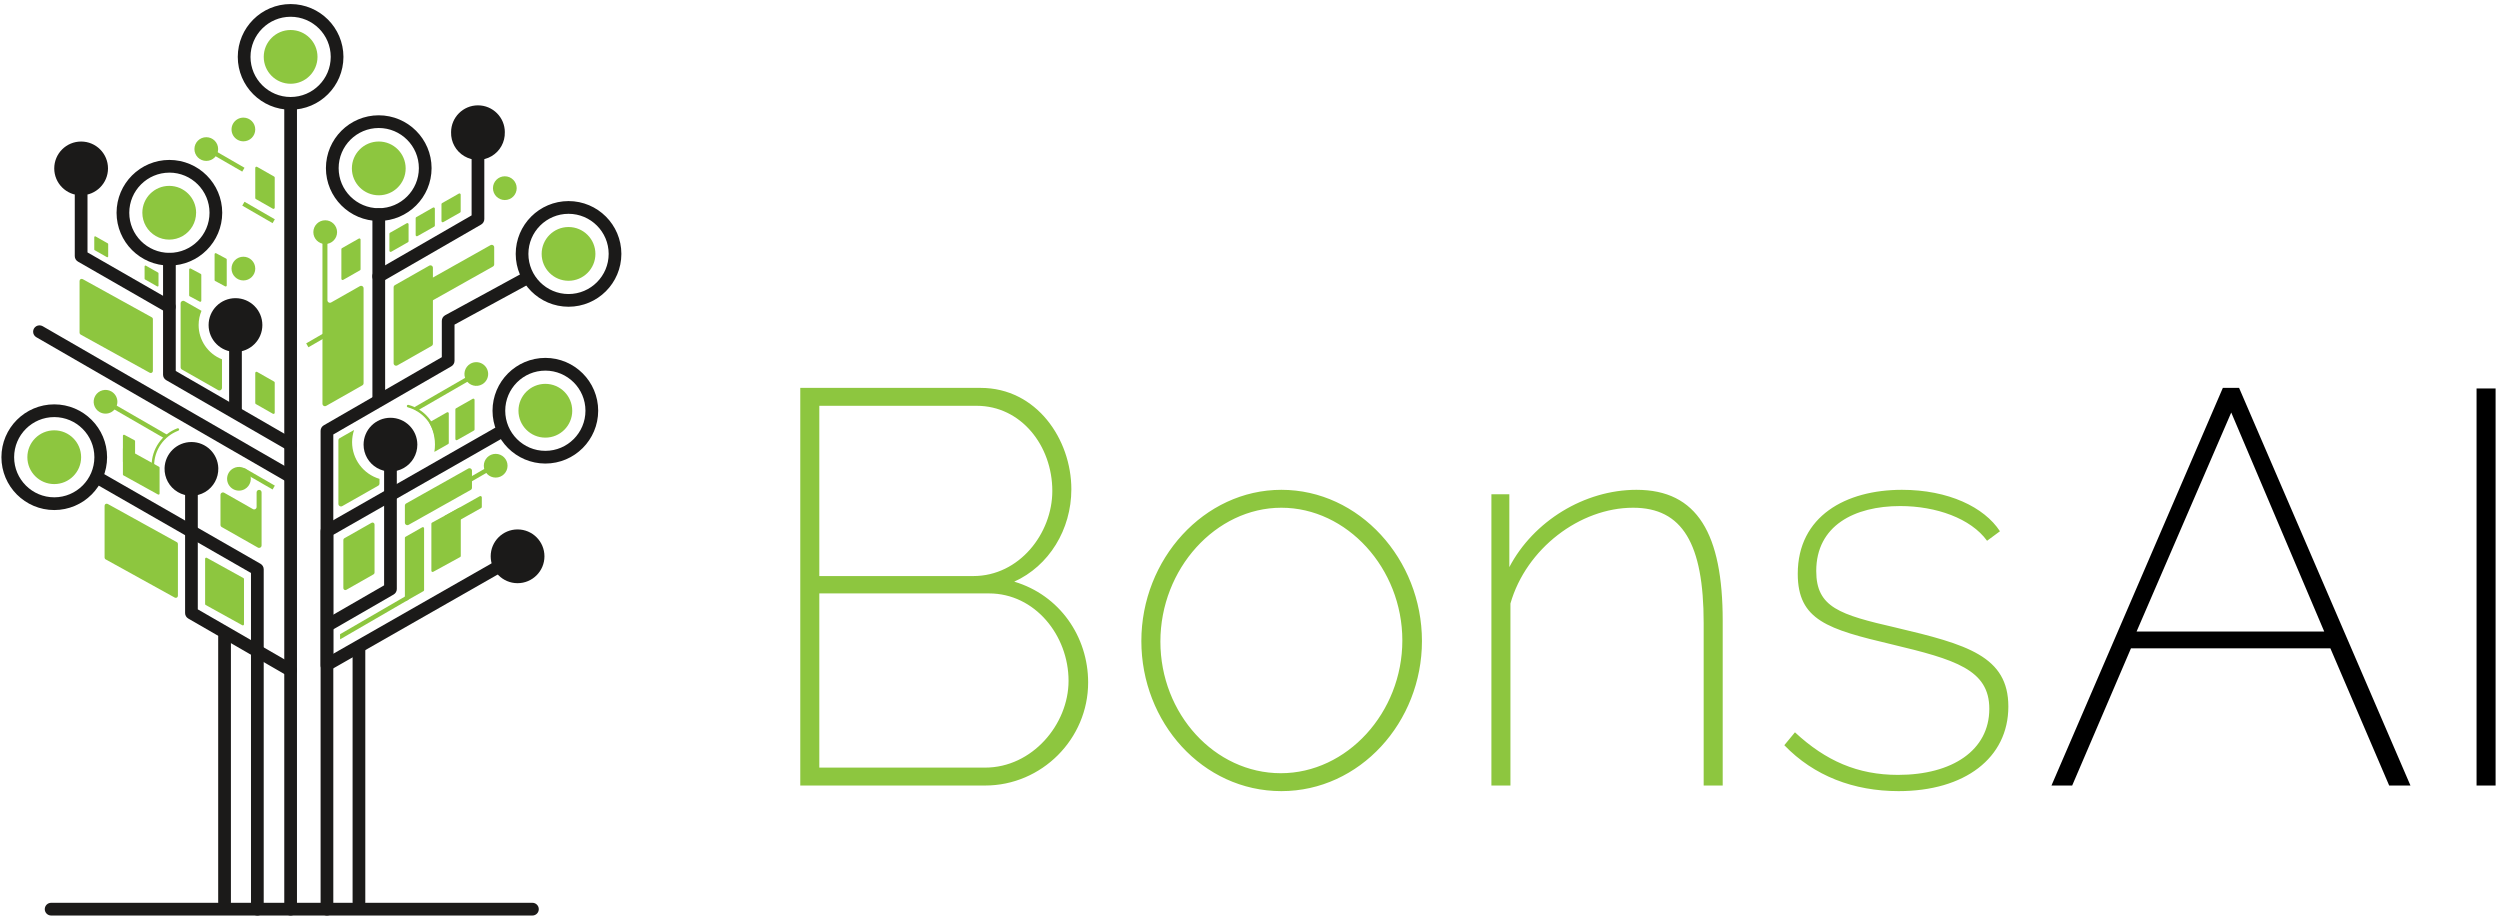
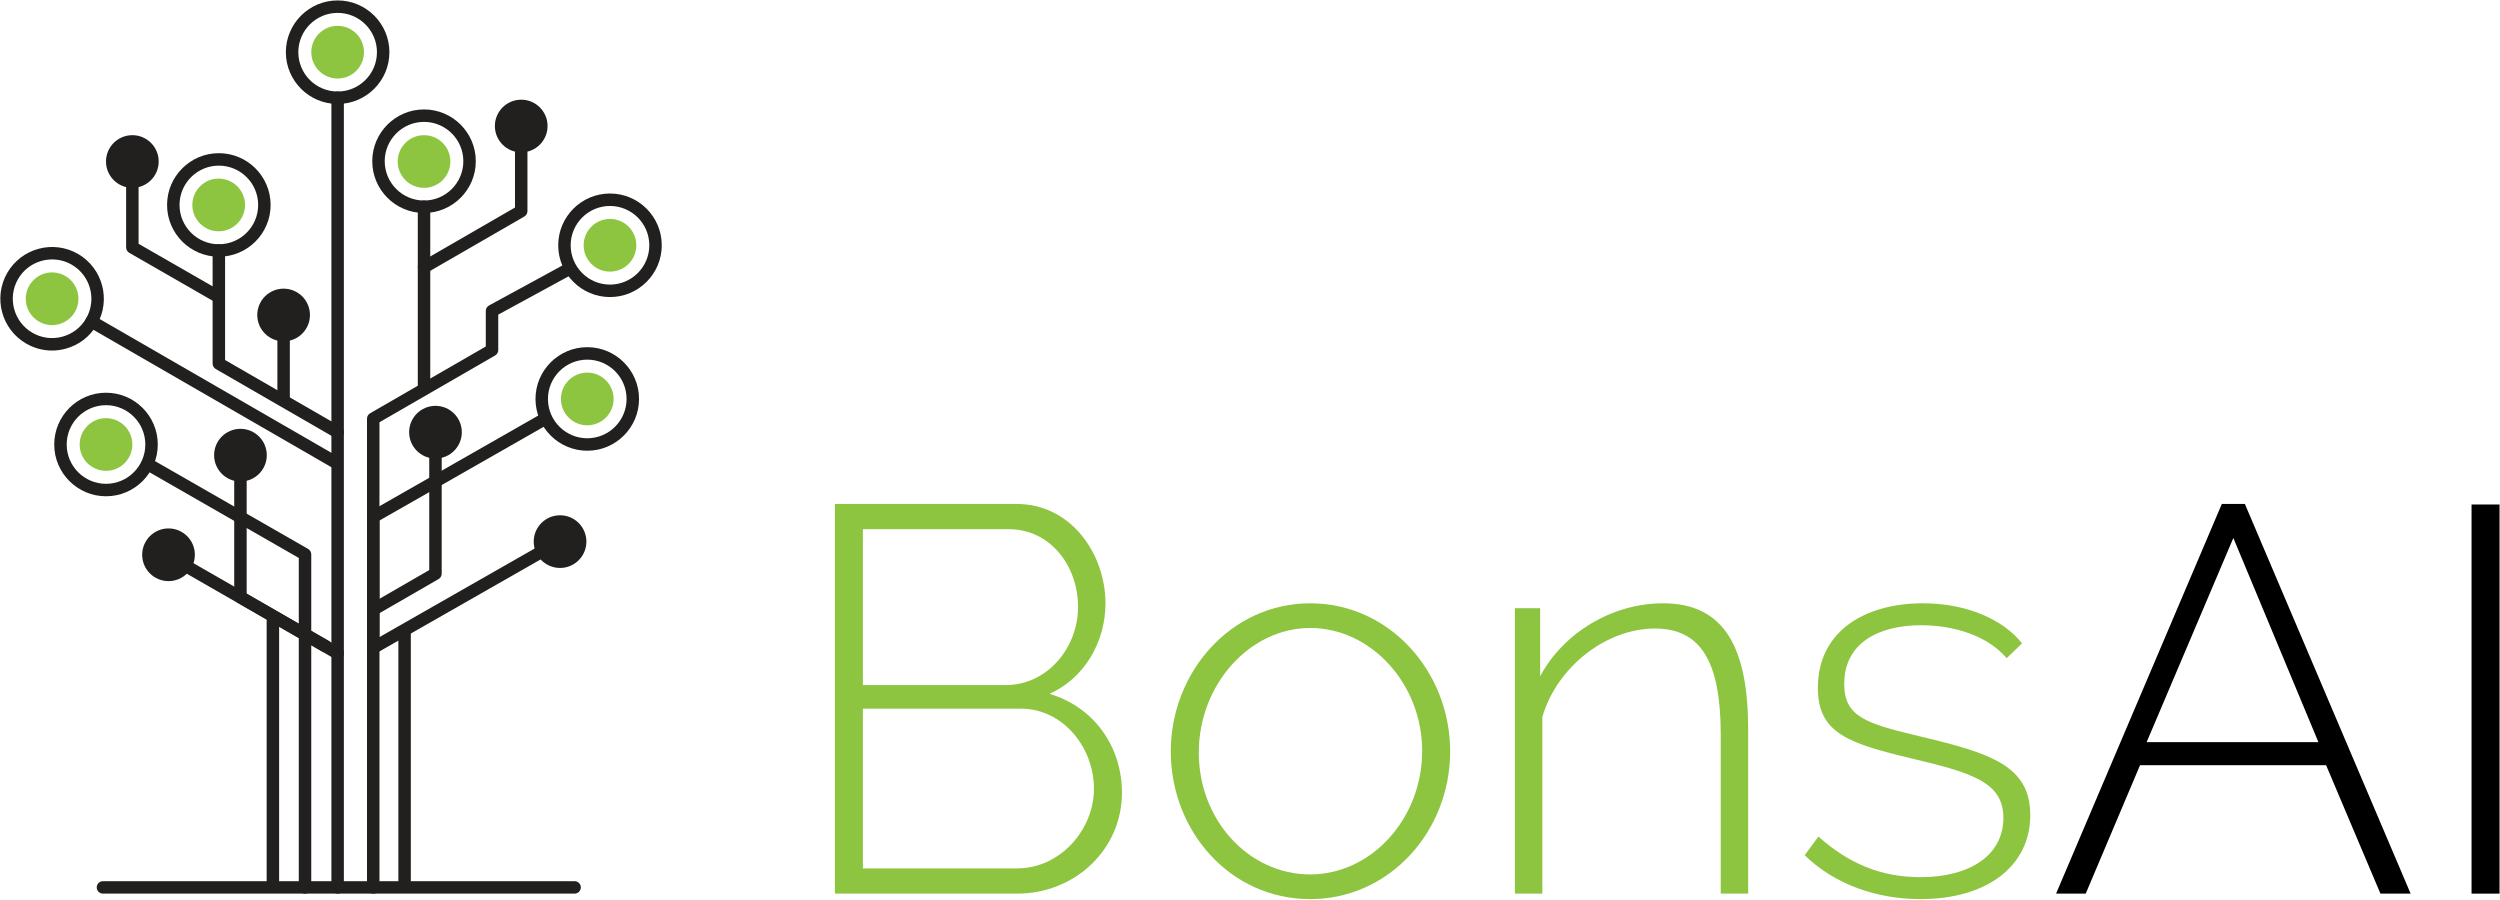
- <svg xmlns="http://www.w3.org/2000/svg" width="109px" height="40px" viewBox="0 0 109 40" version="1.1">
+ <svg xmlns="http://www.w3.org/2000/svg" width="1987px" height="715px" viewBox="0 0 1987 715" version="1.1">
  <defs />
  <g id="Page-1" stroke="none" stroke-width="1" fill="none" fill-rule="evenodd">
-     <g id="bonsai-logo-color">
-       <path d="M47.443,29.756 C47.443,32.222 45.417,34.249 42.95,34.249 L34.892,34.249 L34.892,16.912 L42.755,16.912 C45.197,16.912 46.711,19.158 46.711,21.331 C46.711,23.09 45.734,24.677 44.22,25.36 C46.198,25.947 47.443,27.754 47.443,29.756 Z M46.589,29.683 C46.589,27.705 45.124,25.873 43.121,25.873 L35.722,25.873 L35.722,33.468 L42.95,33.468 C45.002,33.468 46.589,31.587 46.589,29.683 Z M42.584,17.693 L35.722,17.693 L35.722,25.116 L42.438,25.116 C44.44,25.116 45.881,23.26 45.881,21.405 C45.881,19.427 44.513,17.693 42.584,17.693 Z M55.868,34.493 C52.425,34.493 49.763,31.49 49.763,27.949 C49.763,24.384 52.498,21.356 55.868,21.356 C59.262,21.356 61.997,24.384 61.997,27.949 C61.997,31.49 59.287,34.493 55.868,34.493 Z M50.593,27.973 C50.593,31.123 52.962,33.712 55.844,33.712 C58.725,33.712 61.142,31.075 61.142,27.924 C61.142,24.774 58.725,22.137 55.868,22.137 C53.011,22.137 50.593,24.799 50.593,27.973 Z M75.11,27.07 L75.11,34.249 L74.28,34.249 L74.28,27.167 C74.28,23.7 73.352,22.137 71.203,22.137 C68.883,22.137 66.539,23.92 65.855,26.313 L65.855,34.249 L65.025,34.249 L65.025,21.551 L65.807,21.551 L65.807,24.726 C66.857,22.723 69.079,21.356 71.35,21.356 C74.011,21.356 75.11,23.285 75.11,27.07 Z M82.778,34.493 C80.824,34.493 79.09,33.834 77.796,32.491 L78.26,31.929 C79.603,33.175 80.995,33.785 82.753,33.785 C85.122,33.785 86.734,32.711 86.734,30.904 C86.734,29.194 85.244,28.755 82.485,28.095 C79.701,27.436 78.382,27.045 78.382,25.019 C78.382,22.503 80.482,21.356 82.924,21.356 C84.951,21.356 86.514,22.113 87.198,23.163 L86.636,23.578 C85.928,22.601 84.414,22.064 82.851,22.064 C80.849,22.064 79.188,22.919 79.188,24.897 C79.188,26.484 80.214,26.801 82.656,27.363 C85.757,28.095 87.564,28.608 87.564,30.806 C87.564,33.052 85.659,34.493 82.778,34.493 Z" id="Bons" fill="#8DC63F" />
-       <path d="M90.347,34.249 L89.444,34.249 L96.916,16.912 L97.624,16.912 L105.096,34.249 L104.168,34.249 L101.604,28.266 L92.911,28.266 L90.347,34.249 Z M101.336,27.534 L97.282,17.986 L93.155,27.534 L101.336,27.534 Z M108.808,34.249 L107.978,34.249 L107.978,16.936 L108.808,16.936 L108.808,34.249 Z" id="AI" fill="#000000" />
-       <path d="M25.96,11.07 C25.96,11.717 25.435,12.242 24.788,12.242 C24.141,12.242 23.616,11.717 23.616,11.07 C23.616,10.423 24.141,9.898 24.788,9.898 C25.435,9.898 25.96,10.423 25.96,11.07" id="Shape" fill="#8DC63F" fill-rule="nonzero" />
-       <path d="M23.213,39.917 L2.23,39.917 C2.077,39.917 1.952,39.793 1.952,39.639 C1.952,39.486 2.077,39.362 2.23,39.362 L23.213,39.362 C23.366,39.362 23.491,39.486 23.491,39.639 C23.491,39.793 23.366,39.917 23.213,39.917" id="Shape" fill="#1B1A19" fill-rule="nonzero" />
-       <path d="M24.95,17.908 C24.95,18.556 24.425,19.081 23.777,19.081 C23.13,19.081 22.605,18.556 22.605,17.908 C22.605,17.261 23.13,16.736 23.777,16.736 C24.424,16.736 24.949,17.261 24.949,17.908 M3.537,19.934 C3.537,20.581 3.012,21.106 2.365,21.106 C1.718,21.106 1.193,20.581 1.193,19.934 C1.193,19.287 1.718,18.762 2.365,18.762 C3.012,18.762 3.537,19.287 3.537,19.934 M8.55,9.276 C8.55,9.695 8.327,10.082 7.964,10.291 C7.601,10.5 7.155,10.5 6.792,10.291 C6.429,10.082 6.206,9.695 6.206,9.276 C6.206,8.628 6.731,8.104 7.378,8.104 C8.026,8.104 8.551,8.628 8.551,9.276 M17.687,7.343 C17.687,7.991 17.162,8.515 16.515,8.515 C15.867,8.515 15.342,7.991 15.342,7.343 C15.342,6.695 15.867,6.17 16.515,6.17 C17.162,6.17 17.687,6.695 17.687,7.343 M13.843,2.48 C13.843,3.127 13.318,3.652 12.671,3.652 C12.024,3.652 11.499,3.127 11.499,2.48 C11.499,1.833 12.024,1.308 12.671,1.308 C13.318,1.308 13.843,1.833 13.843,2.48 M19.027,19.225 C18.998,19.225 18.975,19.203 18.972,19.175 C18.906,18.501 18.432,17.938 17.779,17.759 C17.76,17.754 17.745,17.739 17.74,17.72 C17.735,17.701 17.74,17.68 17.754,17.666 C17.768,17.652 17.789,17.647 17.808,17.652 C18.505,17.844 19.011,18.445 19.082,19.164 C19.083,19.179 19.079,19.193 19.069,19.204 C19.06,19.216 19.047,19.223 19.032,19.224 L19.027,19.224 M20.508,15.859 C20.261,16.002 20.176,16.318 20.319,16.566 C20.461,16.813 20.778,16.898 21.025,16.755 C21.185,16.663 21.284,16.492 21.284,16.307 C21.284,16.122 21.185,15.952 21.025,15.859 C20.865,15.767 20.668,15.767 20.508,15.859 M10.16,20.427 C10,20.519 9.901,20.69 9.901,20.875 C9.901,21.06 10,21.23 10.16,21.323 C10.32,21.415 10.517,21.415 10.677,21.323 C10.924,21.18 11.009,20.864 10.867,20.616 C10.724,20.369 10.407,20.284 10.16,20.427" id="Shape" fill="#8DC63F" fill-rule="nonzero" />
-       <path d="M18.07,17.751 L18.167,17.921 L20.617,16.506 L20.519,16.337 L18.069,17.751 M14.826,27.651 L14.828,27.876 L17.82,26.141 L17.722,25.971 L14.826,27.651 M14.697,10.122 C14.697,10.408 14.465,10.639 14.18,10.639 C13.894,10.639 13.662,10.408 13.662,10.122 C13.662,9.836 13.894,9.604 14.18,9.604 C14.465,9.604 14.697,9.836 14.697,10.122" id="Shape" fill="#8DC63F" fill-rule="nonzero" />
-       <path d="M14.276,13.094 L14.276,10.152 C14.276,10.092 14.227,10.043 14.168,10.043 C14.108,10.043 14.059,10.092 14.059,10.152 L14.059,17.602 C14.059,17.685 14.149,17.737 14.221,17.696 L15.797,16.801 C15.831,16.782 15.852,16.746 15.852,16.707 L15.852,12.57 C15.852,12.531 15.832,12.496 15.798,12.476 C15.765,12.457 15.723,12.457 15.69,12.476 L14.438,13.187 C14.404,13.206 14.364,13.205 14.33,13.186 C14.297,13.167 14.276,13.131 14.276,13.093 M11.188,22.101 L11.188,21.466 C11.188,21.406 11.237,21.358 11.296,21.358 C11.356,21.358 11.405,21.406 11.405,21.466 L11.405,23.78 C11.405,23.863 11.315,23.915 11.243,23.874 L9.667,22.979 C9.633,22.96 9.613,22.924 9.613,22.885 L9.613,21.579 C9.613,21.495 9.703,21.443 9.775,21.484 L11.026,22.196 C11.06,22.215 11.101,22.215 11.135,22.196 C11.168,22.176 11.189,22.14 11.188,22.101 M15.013,23.468 L16.202,22.793 C16.228,22.778 16.261,22.778 16.287,22.794 C16.313,22.809 16.33,22.837 16.33,22.867 L16.33,24.967 C16.33,24.997 16.313,25.027 16.286,25.041 L15.098,25.717 C15.071,25.732 15.039,25.732 15.013,25.716 C14.986,25.701 14.97,25.673 14.97,25.642 L14.97,23.542 C14.97,23.512 14.986,23.484 15.013,23.468 M19.88,17.803 L20.612,17.387 C20.628,17.378 20.648,17.378 20.665,17.387 C20.681,17.397 20.691,17.414 20.691,17.433 L20.691,18.725 C20.691,18.744 20.681,18.761 20.664,18.771 L19.933,19.186 C19.917,19.196 19.897,19.196 19.88,19.187 C19.864,19.177 19.854,19.16 19.854,19.141 L19.854,17.849 C19.854,17.829 19.864,17.812 19.881,17.803 M17.68,23.405 L18.411,22.989 C18.427,22.98 18.447,22.98 18.464,22.989 C18.48,22.999 18.49,23.016 18.49,23.035 L18.49,25.728 C18.49,25.747 18.48,25.764 18.463,25.774 L17.732,26.189 C17.716,26.198 17.696,26.198 17.679,26.189 C17.663,26.179 17.653,26.162 17.653,26.143 L17.653,23.45 C17.653,23.432 17.663,23.414 17.68,23.405 M18.835,22.787 L20.012,22.143 C20.028,22.134 20.048,22.135 20.064,22.144 C20.08,22.153 20.09,22.171 20.09,22.189 L20.09,24.241 C20.09,24.26 20.08,24.277 20.064,24.287 L18.887,24.931 C18.871,24.94 18.851,24.94 18.834,24.931 C18.818,24.921 18.808,24.904 18.808,24.885 L18.808,22.833 C18.808,22.814 18.818,22.797 18.835,22.787" id="Shape" fill="#8DC63F" fill-rule="nonzero" />
-       <path d="M14.911,10.818 L15.642,10.403 C15.658,10.393 15.678,10.393 15.695,10.402 C15.711,10.412 15.721,10.429 15.721,10.448 L15.721,11.74 C15.721,11.76 15.711,11.777 15.694,11.786 L14.963,12.202 C14.947,12.211 14.927,12.211 14.91,12.202 C14.894,12.192 14.884,12.175 14.884,12.156 L14.884,10.864 C14.884,10.845 14.894,10.828 14.911,10.818 M17.004,10.148 L17.736,9.732 C17.752,9.723 17.772,9.724 17.788,9.733 C17.804,9.742 17.814,9.76 17.814,9.778 L17.814,10.515 C17.814,10.535 17.804,10.552 17.788,10.561 L17.056,10.977 C17.04,10.986 17.02,10.985 17.004,10.976 C16.988,10.967 16.978,10.949 16.978,10.931 L16.978,10.194 C16.978,10.174 16.988,10.157 17.004,10.148 M18.15,9.467 L18.88,9.051 C18.896,9.041 18.917,9.041 18.933,9.051 C18.95,9.06 18.96,9.078 18.96,9.097 L18.96,9.834 C18.96,9.854 18.949,9.871 18.933,9.88 L18.201,10.295 C18.185,10.304 18.165,10.303 18.149,10.294 C18.134,10.285 18.124,10.268 18.123,10.25 L18.123,9.512 C18.123,9.494 18.133,9.476 18.149,9.467 M6.892,11.884 L6.361,11.583 C6.349,11.576 6.335,11.576 6.323,11.583 C6.311,11.59 6.304,11.602 6.304,11.616 L6.304,12.151 C6.304,12.165 6.311,12.177 6.323,12.184 L6.853,12.486 C6.865,12.493 6.88,12.494 6.892,12.487 C6.904,12.48 6.911,12.467 6.911,12.453 L6.911,11.917 C6.911,11.903 6.903,11.891 6.891,11.884 M4.698,10.61 L4.167,10.308 C4.155,10.301 4.141,10.301 4.129,10.308 C4.117,10.315 4.11,10.327 4.11,10.341 L4.11,10.876 C4.11,10.89 4.117,10.902 4.13,10.909 L4.66,11.211 C4.672,11.218 4.687,11.218 4.698,11.211 C4.71,11.204 4.717,11.191 4.717,11.177 L4.717,10.642 C4.717,10.628 4.709,10.616 4.697,10.609 M19.275,8.856 L20.006,8.44 C20.022,8.43 20.043,8.43 20.059,8.44 C20.076,8.449 20.086,8.467 20.086,8.486 L20.086,9.223 C20.086,9.242 20.075,9.259 20.058,9.269 L19.327,9.684 C19.311,9.693 19.291,9.693 19.274,9.684 C19.258,9.674 19.248,9.657 19.248,9.638 L19.248,8.901 C19.248,8.883 19.258,8.865 19.275,8.856 M17.216,12.433 L18.715,11.582 C18.748,11.564 18.789,11.564 18.821,11.583 C18.854,11.602 18.874,11.637 18.875,11.675 L18.875,14.987 C18.875,15.026 18.855,15.062 18.821,15.081 L17.322,15.932 C17.289,15.95 17.248,15.95 17.216,15.931 C17.183,15.912 17.163,15.877 17.162,15.839 L17.162,12.527 C17.162,12.488 17.182,12.453 17.216,12.433" id="Shape" fill="#8DC63F" fill-rule="nonzero" />
-       <path d="M18.677,12.211 L21.387,10.688 C21.42,10.67 21.461,10.67 21.494,10.69 C21.527,10.709 21.547,10.744 21.547,10.782 L21.547,11.526 C21.547,11.565 21.527,11.601 21.493,11.62 L18.783,13.143 C18.75,13.162 18.709,13.162 18.676,13.142 C18.643,13.123 18.622,13.088 18.622,13.05 L18.622,12.305 C18.622,12.266 18.643,12.231 18.677,12.211 M17.708,21.951 L20.418,20.428 C20.451,20.41 20.492,20.41 20.525,20.43 C20.558,20.449 20.578,20.484 20.578,20.522 L20.578,21.266 C20.578,21.305 20.558,21.341 20.524,21.36 L17.814,22.883 C17.781,22.902 17.74,22.902 17.707,22.882 C17.673,22.863 17.653,22.827 17.653,22.789 L17.653,22.045 C17.653,22.006 17.673,21.97 17.708,21.951 M19.414,22.48 L20.917,21.635 C20.936,21.624 20.958,21.624 20.977,21.635 C20.996,21.646 21.007,21.666 21.007,21.687 L21.007,22.1 C21.007,22.121 20.996,22.141 20.977,22.152 L19.473,22.997 C19.454,23.008 19.432,23.008 19.413,22.997 C19.394,22.986 19.383,22.966 19.383,22.945 L19.383,22.532 C19.383,22.511 19.394,22.491 19.413,22.48 M11.951,16.637 L11.209,16.215 C11.192,16.206 11.172,16.206 11.156,16.216 C11.139,16.225 11.129,16.243 11.129,16.262 L11.129,17.572 C11.129,17.592 11.139,17.609 11.157,17.618 L11.898,18.04 C11.934,18.06 11.978,18.035 11.978,17.994 L11.978,16.684 C11.978,16.664 11.968,16.646 11.951,16.637 M11.951,7.697 L11.209,7.275 C11.192,7.265 11.172,7.265 11.155,7.275 C11.138,7.285 11.128,7.303 11.129,7.322 L11.129,8.632 C11.129,8.652 11.139,8.669 11.157,8.679 L11.898,9.101 C11.934,9.121 11.978,9.095 11.978,9.054 L11.978,7.744 C11.978,7.724 11.968,7.707 11.951,7.697 M6.619,13.835 L3.606,12.17 C3.578,12.154 3.543,12.154 3.515,12.171 C3.486,12.187 3.469,12.217 3.469,12.25 L3.469,14.507 C3.469,14.54 3.486,14.57 3.515,14.587 L6.528,16.252 C6.557,16.268 6.592,16.268 6.62,16.252 C6.649,16.235 6.666,16.205 6.666,16.172 L6.666,13.915 C6.666,13.882 6.648,13.851 6.619,13.835 M7.71,23.638 L4.697,21.972 C4.669,21.956 4.634,21.956 4.606,21.973 C4.577,21.989 4.56,22.019 4.56,22.052 L4.56,24.309 C4.56,24.342 4.578,24.373 4.607,24.389 L7.62,26.055 C7.648,26.071 7.683,26.071 7.711,26.054 C7.74,26.038 7.757,26.008 7.757,25.975 L7.757,23.718 C7.757,23.685 7.74,23.654 7.711,23.638 M10.614,25.204 L9.015,24.32 C9,24.312 8.982,24.312 8.967,24.321 C8.952,24.33 8.943,24.346 8.943,24.363 L8.943,26.335 C8.943,26.353 8.952,26.369 8.967,26.377 L10.565,27.261 C10.58,27.27 10.599,27.269 10.614,27.261 C10.629,27.252 10.638,27.235 10.638,27.218 L10.638,25.246 C10.638,25.229 10.629,25.213 10.614,25.204 M6.935,20.351 L5.428,19.519 C5.414,19.511 5.396,19.511 5.382,19.519 C5.368,19.527 5.359,19.543 5.359,19.559 L5.359,20.687 C5.359,20.704 5.369,20.719 5.383,20.727 L6.889,21.56 C6.903,21.568 6.921,21.568 6.935,21.56 C6.949,21.552 6.958,21.536 6.958,21.52 L6.958,20.39 C6.958,20.373 6.949,20.358 6.935,20.35" id="Shape" fill="#8DC63F" fill-rule="nonzero" />
-       <path d="M5.865,19.195 L5.428,18.961 C5.414,18.953 5.396,18.953 5.382,18.961 C5.368,18.969 5.359,18.985 5.359,19.001 L5.359,20.129 C5.359,20.146 5.369,20.161 5.383,20.169 L5.82,20.403 C5.834,20.411 5.852,20.411 5.866,20.403 C5.88,20.395 5.889,20.379 5.889,20.363 L5.889,19.235 C5.889,19.218 5.88,19.203 5.865,19.195 Z M8.754,11.943 L8.316,11.709 C8.302,11.701 8.284,11.701 8.27,11.709 C8.256,11.717 8.247,11.733 8.247,11.749 L8.247,12.878 C8.247,12.895 8.257,12.91 8.271,12.918 L8.708,13.152 C8.722,13.16 8.74,13.16 8.754,13.152 C8.768,13.144 8.777,13.128 8.777,13.112 L8.777,11.983 C8.777,11.967 8.768,11.951 8.754,11.943 Z M9.862,11.276 L9.425,11.043 C9.411,11.035 9.393,11.035 9.379,11.043 C9.365,11.051 9.356,11.067 9.356,11.083 L9.356,12.211 C9.356,12.228 9.366,12.243 9.379,12.251 L9.817,12.485 C9.831,12.493 9.849,12.493 9.863,12.485 C9.877,12.477 9.886,12.461 9.886,12.445 L9.886,11.316 C9.886,11.299 9.877,11.284 9.862,11.276 Z M10.612,6.162 C10.427,6.162 10.257,6.063 10.164,5.904 C10.072,5.744 10.072,5.546 10.164,5.386 C10.257,5.227 10.427,5.128 10.612,5.128 C10.898,5.128 11.129,5.359 11.129,5.645 C11.129,5.931 10.898,6.162 10.612,6.162 Z M9.511,6.499 C9.511,6.785 9.28,7.016 8.994,7.016 C8.708,7.016 8.477,6.785 8.477,6.499 C8.477,6.213 8.708,5.982 8.994,5.982 C9.28,5.982 9.511,6.213 9.511,6.499 Z M11.13,11.71 C11.13,11.996 10.898,12.228 10.612,12.228 C10.326,12.228 10.094,11.996 10.094,11.71 C10.094,11.424 10.326,11.193 10.611,11.193 C10.897,11.193 11.129,11.424 11.129,11.71 L11.13,11.71 Z M6.666,20.355 C6.651,20.355 6.637,20.35 6.626,20.339 C6.616,20.329 6.61,20.315 6.61,20.3 C6.61,19.58 7.062,18.927 7.735,18.674 C7.754,18.667 7.775,18.67 7.79,18.683 C7.806,18.695 7.813,18.715 7.81,18.735 C7.807,18.754 7.794,18.771 7.775,18.778 C7.142,19.018 6.722,19.623 6.72,20.3 C6.72,20.33 6.695,20.355 6.665,20.355 L6.666,20.355 Z M4.86,17.07 C5.02,17.163 5.118,17.333 5.118,17.518 C5.118,17.703 5.019,17.873 4.859,17.966 C4.699,18.058 4.502,18.058 4.342,17.965 C4.095,17.822 4.01,17.505 4.153,17.258 C4.296,17.011 4.613,16.926 4.86,17.069 L4.86,17.07 Z" id="Shape" fill="#8DC63F" fill-rule="nonzero" />
-       <path d="M7.298,18.961 L7.2,19.131 L4.751,17.716 L4.849,17.547 L7.299,18.961 M11.983,9.56 L11.885,9.73 L10.563,8.966 L10.661,8.797 L11.983,9.561 M10.66,7.314 L10.562,7.483 L9.239,6.719 L9.337,6.55 L10.66,7.314 M15.351,19.277 C15.351,19.091 15.383,18.913 15.439,18.746 L14.811,19.103 C14.776,19.123 14.754,19.16 14.754,19.201 L14.754,21.968 C14.754,22.055 14.847,22.109 14.922,22.067 L16.489,21.177 C16.525,21.157 16.546,21.119 16.546,21.078 L16.546,20.879 C15.837,20.668 15.352,20.016 15.351,19.277 M11.983,21.173 L11.885,21.342 L10.563,20.578 L10.661,20.409 L11.983,21.173 M13.35,14.971 L13.447,15.141 L14.769,14.377 L14.671,14.207 L13.349,14.971" id="Shape" fill="#8DC63F" fill-rule="nonzero" />
-       <path d="M12.67,39.917 C12.597,39.917 12.526,39.887 12.474,39.835 C12.423,39.783 12.394,39.712 12.394,39.639 L12.394,4.507 C12.394,4.354 12.518,4.23 12.671,4.23 C12.824,4.23 12.948,4.354 12.948,4.507 L12.948,39.639 C12.948,39.713 12.919,39.783 12.867,39.836 C12.815,39.888 12.745,39.917 12.671,39.917 M15.65,39.615 C15.497,39.615 15.373,39.491 15.373,39.338 L15.373,28.32 C15.373,28.167 15.497,28.043 15.65,28.043 C15.803,28.043 15.927,28.167 15.927,28.32 L15.927,39.337 C15.927,39.49 15.803,39.614 15.65,39.614 M9.79,39.615 C9.637,39.615 9.513,39.491 9.513,39.338 L9.513,27.765 C9.513,27.612 9.637,27.488 9.79,27.488 C9.944,27.488 10.068,27.612 10.068,27.765 L10.068,39.338 C10.068,39.412 10.039,39.482 9.987,39.534 C9.934,39.586 9.864,39.615 9.79,39.615" id="Shape" fill="#1B1A19" fill-rule="nonzero" />
-       <path d="M12.67,0.731 C11.706,0.731 10.922,1.516 10.922,2.481 C10.922,3.445 11.706,4.229 12.671,4.229 C13.637,4.228 14.419,3.446 14.42,2.48 C14.419,1.514 13.636,0.731 12.67,0.731 Z M12.67,4.784 C11.398,4.782 10.368,3.752 10.367,2.48 C10.369,1.208 11.399,0.178 12.671,0.177 C13.942,0.179 14.972,1.209 14.974,2.48 C14.973,3.752 13.943,4.782 12.671,4.784 L12.67,4.784 Z M22.01,5.765 C22.022,6.192 21.802,6.591 21.434,6.808 C21.067,7.025 20.61,7.025 20.243,6.808 C19.875,6.591 19.655,6.192 19.667,5.765 C19.667,5.118 20.192,4.593 20.839,4.593 C21.486,4.593 22.011,5.118 22.011,5.765 L22.01,5.765 Z M16.515,17.721 C16.441,17.721 16.371,17.692 16.318,17.64 C16.266,17.588 16.237,17.518 16.237,17.444 L16.237,9.356 C16.237,9.203 16.361,9.079 16.515,9.079 C16.668,9.079 16.792,9.203 16.792,9.356 L16.792,17.444 C16.792,17.517 16.763,17.588 16.711,17.64 C16.659,17.692 16.588,17.721 16.515,17.721 Z" id="Shape" fill="#1B1A19" fill-rule="nonzero" />
-       <path d="M16.515,5.581 C15.549,5.581 14.765,6.365 14.765,7.331 C14.766,8.297 15.549,9.079 16.515,9.079 C17.48,9.078 18.262,8.295 18.263,7.33 C18.262,6.365 17.48,5.582 16.515,5.581 Z M16.515,9.634 C15.243,9.633 14.211,8.602 14.21,7.33 C14.212,6.058 15.242,5.028 16.514,5.027 C17.785,5.029 18.815,6.059 18.817,7.33 C18.816,8.602 17.786,9.632 16.514,9.634 L16.515,9.634 Z M7.386,7.527 C6.421,7.527 5.636,8.312 5.636,9.277 C5.636,10.24 6.421,11.025 7.386,11.025 C8.35,11.025 9.135,10.24 9.135,9.276 C9.135,8.312 8.35,7.526 7.385,7.526 L7.386,7.527 Z M7.386,11.579 C6.114,11.578 5.084,10.548 5.082,9.276 C5.084,8.004 6.114,6.974 7.386,6.973 C8.657,6.975 9.687,8.005 9.689,9.276 C9.687,10.547 8.657,11.577 7.386,11.579 Z M23.777,16.159 C22.811,16.16 22.029,16.942 22.028,17.908 C22.029,18.874 22.812,19.657 23.778,19.657 C24.742,19.657 25.526,18.872 25.526,17.907 C25.526,16.943 24.742,16.159 23.777,16.159 Z M23.777,20.211 C22.506,20.209 21.476,19.179 21.474,17.908 C21.475,16.636 22.505,15.606 23.777,15.604 C25.049,15.605 26.08,16.636 26.081,17.908 C26.079,19.18 25.049,20.21 23.777,20.211 Z M24.788,9.322 C23.824,9.322 23.038,10.106 23.038,11.071 C23.038,12.035 23.824,12.82 24.788,12.82 C25.753,12.82 26.538,12.035 26.538,11.07 C26.538,10.106 25.753,9.322 24.788,9.322 Z M24.788,13.374 C23.517,13.372 22.487,12.342 22.485,11.071 C22.486,9.799 23.516,8.769 24.788,8.767 C26.06,8.768 27.091,9.799 27.092,11.071 C27.09,12.343 26.06,13.373 24.788,13.374 Z" id="Shape" fill="#1B1A19" fill-rule="nonzero" />
-       <path d="M12.67,19.664 C12.622,19.664 12.574,19.651 12.532,19.627 L7.247,16.575 C7.161,16.525 7.109,16.434 7.109,16.335 L7.109,11.302 C7.109,11.149 7.233,11.025 7.386,11.025 C7.539,11.025 7.663,11.149 7.663,11.302 L7.663,16.175 L12.809,19.147 C12.916,19.211 12.968,19.337 12.936,19.458 C12.904,19.578 12.795,19.662 12.671,19.664 M14.255,39.917 C14.181,39.917 14.111,39.888 14.059,39.836 C14.007,39.783 13.978,39.713 13.978,39.639 L13.978,23.156 C13.978,23.056 14.031,22.965 14.118,22.916 L21.613,18.636 C21.699,18.587 21.805,18.587 21.89,18.637 C21.976,18.687 22.028,18.779 22.028,18.878 C22.027,18.978 21.974,19.069 21.888,19.118 L14.532,23.318 L14.532,39.639 C14.532,39.713 14.503,39.783 14.451,39.836 C14.399,39.888 14.329,39.917 14.255,39.917" id="Shape" fill="#1B1A19" fill-rule="nonzero" />
-       <path d="M14.255,29.288 C14.102,29.288 13.978,29.164 13.978,29.011 L13.978,18.784 C13.978,18.684 14.031,18.594 14.116,18.544 L19.263,15.573 L19.263,13.99 C19.263,13.888 19.318,13.795 19.407,13.746 L22.857,11.866 C22.992,11.793 23.16,11.843 23.233,11.977 C23.307,12.112 23.257,12.281 23.122,12.354 L19.817,14.154 L19.817,15.732 C19.817,15.831 19.764,15.922 19.678,15.972 L14.532,18.943 L14.532,29.01 C14.532,29.163 14.408,29.287 14.255,29.287 M16.515,12.325 C16.389,12.327 16.277,12.242 16.244,12.12 C16.211,11.998 16.265,11.869 16.375,11.807 L20.562,9.391 L20.562,6.937 C20.562,6.838 20.615,6.747 20.701,6.697 C20.786,6.648 20.892,6.648 20.977,6.697 C21.063,6.747 21.116,6.838 21.116,6.937 L21.116,9.551 C21.116,9.65 21.063,9.741 20.977,9.791 L16.653,12.287 C16.611,12.311 16.564,12.325 16.515,12.325 M7.175,20.41 C7.163,20.837 7.383,21.236 7.751,21.453 C8.118,21.67 8.575,21.67 8.942,21.453 C9.31,21.236 9.53,20.837 9.518,20.41 C9.499,19.776 8.98,19.272 8.347,19.272 C7.713,19.272 7.194,19.776 7.175,20.41 M9.095,14.172 C9.095,14.819 9.62,15.344 10.267,15.344 C10.914,15.344 11.439,14.819 11.439,14.172 C11.439,13.525 10.914,13 10.267,13 C9.62,13 9.095,13.525 9.095,14.172" id="Shape" fill="#1B1A19" fill-rule="nonzero" />
-       <path d="M12.67,29.502 C12.622,29.502 12.574,29.489 12.532,29.465 L8.208,26.968 C8.122,26.918 8.07,26.827 8.07,26.728 L8.07,21.581 C8.07,21.428 8.194,21.304 8.347,21.304 C8.5,21.304 8.624,21.428 8.624,21.581 L8.624,26.568 L12.809,28.984 C12.917,29.047 12.97,29.175 12.937,29.296 C12.905,29.416 12.796,29.501 12.671,29.502 M2.365,7.343 C2.365,7.99 2.89,8.515 3.537,8.515 C4.184,8.515 4.709,7.99 4.709,7.343 C4.709,6.696 4.184,6.171 3.537,6.171 C2.89,6.171 2.365,6.696 2.365,7.343" id="Shape" fill="#1B1A19" fill-rule="nonzero" />
-       <path d="M7.378,13.65 C7.33,13.65 7.283,13.637 7.241,13.613 L3.399,11.406 C3.313,11.356 3.26,11.265 3.26,11.166 L3.26,8.516 C3.26,8.363 3.384,8.239 3.538,8.239 C3.691,8.239 3.815,8.363 3.815,8.516 L3.815,11.005 L7.517,13.132 C7.626,13.195 7.679,13.323 7.646,13.444 C7.614,13.565 7.504,13.649 7.378,13.649 M18.196,19.387 C18.196,19.806 17.973,20.193 17.61,20.402 C17.247,20.611 16.801,20.611 16.438,20.402 C16.075,20.193 15.852,19.806 15.852,19.387 C15.852,18.74 16.377,18.215 17.024,18.215 C17.671,18.215 18.196,18.74 18.196,19.387" id="Shape" fill="#1B1A19" fill-rule="nonzero" />
-       <path d="M19.488,17.978 L18.757,18.393 C18.74,18.402 18.73,18.42 18.73,18.439 L18.73,18.458 C18.937,18.838 19.01,19.276 18.938,19.703 L19.54,19.361 C19.557,19.352 19.567,19.334 19.567,19.315 L19.567,18.023 C19.567,18.004 19.556,17.987 19.54,17.978 C19.524,17.969 19.504,17.969 19.488,17.978" id="Shape" fill="#8DC63F" fill-rule="nonzero" />
-       <path d="M23.738,24.255 C23.738,24.902 23.213,25.427 22.566,25.427 C21.919,25.427 21.394,24.902 21.394,24.255 C21.394,23.608 21.919,23.083 22.566,23.083 C23.213,23.083 23.738,23.608 23.738,24.255 M14.276,27.544 C14.15,27.544 14.04,27.46 14.008,27.339 C13.975,27.218 14.028,27.09 14.137,27.027 L16.747,25.521 L16.747,19.689 C16.747,19.59 16.8,19.499 16.886,19.449 C16.971,19.4 17.077,19.4 17.163,19.449 C17.248,19.499 17.301,19.59 17.301,19.689 L17.301,25.681 C17.301,25.78 17.248,25.871 17.162,25.921 L14.415,27.507 C14.373,27.531 14.325,27.544 14.276,27.544 M10.267,18.185 C10.114,18.185 9.99,18.061 9.99,17.908 L9.99,14.728 C9.99,14.575 10.114,14.451 10.267,14.451 C10.42,14.451 10.544,14.575 10.544,14.728 L10.544,17.908 C10.544,18.061 10.42,18.185 10.267,18.185 M12.622,21.033 C12.573,21.033 12.525,21.02 12.483,20.996 L1.583,14.702 C1.497,14.653 1.444,14.561 1.444,14.462 C1.444,14.363 1.497,14.272 1.583,14.222 C1.669,14.173 1.774,14.173 1.86,14.222 L12.76,20.516 C12.869,20.579 12.922,20.706 12.889,20.827 C12.857,20.949 12.747,21.033 12.622,21.033" id="Shape" fill="#1B1A19" fill-rule="nonzero" />
-       <path d="M14.332,29.213 C14.205,29.215 14.093,29.131 14.06,29.008 C14.027,28.885 14.083,28.756 14.194,28.695 L22.301,24.067 C22.387,24.018 22.493,24.018 22.578,24.068 C22.664,24.118 22.716,24.21 22.716,24.309 C22.715,24.409 22.662,24.5 22.576,24.549 L14.469,29.177 C14.427,29.201 14.38,29.213 14.332,29.213 Z M2.365,18.185 C1.401,18.185 0.616,18.969 0.616,19.934 C0.616,20.898 1.401,21.683 2.366,21.683 C3.33,21.683 4.115,20.898 4.115,19.933 C4.115,18.969 3.33,18.185 2.365,18.185 Z M2.365,22.238 C1.093,22.236 0.063,21.206 0.062,19.934 C0.063,18.662 1.093,17.632 2.365,17.63 C3.637,17.631 4.668,18.662 4.669,19.934 C4.668,21.206 3.637,22.237 2.365,22.238 Z" id="Shape" fill="#1B1A19" fill-rule="nonzero" />
-       <path d="M11.22,39.917 C11.146,39.917 11.076,39.888 11.024,39.836 C10.972,39.783 10.943,39.713 10.943,39.639 L10.943,24.982 L4.253,21.144 C4.12,21.068 4.075,20.898 4.152,20.765 C4.228,20.633 4.397,20.588 4.53,20.664 L11.358,24.581 C11.444,24.631 11.498,24.722 11.498,24.821 L11.498,39.64 C11.498,39.714 11.469,39.785 11.417,39.837 C11.365,39.889 11.294,39.918 11.22,39.918" id="Shape" fill="#1B1A19" fill-rule="nonzero" />
-       <path d="M8.66,14.172 C8.66,13.952 8.705,13.742 8.785,13.552 L8.045,13.131 C8.01,13.11 7.966,13.11 7.931,13.131 C7.896,13.151 7.874,13.189 7.875,13.23 L7.875,16.014 C7.875,16.054 7.897,16.092 7.933,16.112 L9.509,17.008 C9.544,17.029 9.588,17.029 9.623,17.008 C9.658,16.988 9.68,16.95 9.679,16.909 L9.679,15.666 C9.065,15.425 8.66,14.832 8.66,14.172 M21.094,20.306 C21.094,20.592 21.326,20.823 21.611,20.823 C21.897,20.823 22.129,20.592 22.129,20.306 C22.129,20.02 21.897,19.788 21.611,19.788 C21.326,19.788 21.094,20.02 21.094,20.306" id="Shape" fill="#8DC63F" fill-rule="nonzero" />
-       <path d="M19.946,21.12 L20.044,21.29 L21.366,20.526 L21.268,20.357 L19.946,21.121 M22.528,8.204 C22.528,8.49 22.296,8.722 22.011,8.722 C21.725,8.722 21.493,8.49 21.493,8.204 C21.493,7.918 21.725,7.686 22.011,7.686 C22.296,7.686 22.528,7.918 22.528,8.204" id="Shape" fill="#8DC63F" fill-rule="nonzero" />
+     <g id="bonsai-simple" transform="translate(0, -59)" fill-rule="nonzero">
+       <g id="bonsai-logo-color" transform="translate(0, 59)">
+         <g id="Group" transform="translate(663, 400)">
+           <path d="M145.404,310.253 L0.58,310.253 L0.58,0.538 L144.968,0.538 C188.59,0.538 215.635,40.67 215.635,79.494 C215.635,110.465 198.623,139.256 171.141,151.47 C206.474,161.939 228.722,193.347 228.722,229.989 C228.722,275.355 191.207,310.253 145.404,310.253 Z M22.827,20.604 L22.827,144.49 L136.244,144.49 C169.833,144.49 193.825,114.391 193.825,82.547 C193.825,48.958 171.142,20.604 138.862,20.604 L22.827,20.604 Z M148.458,163.248 L22.827,163.248 L22.827,290.187 L145.405,290.187 C179.866,290.187 206.475,259.215 206.475,226.935 C206.475,193.783 181.61,163.248 148.458,163.248 Z" id="Shape" fill="#8DC540" />
+           <path d="M267.547,197.272 C267.547,133.584 315.967,79.493 378.346,79.493 C441.161,79.493 489.582,133.584 489.582,197.272 C489.582,260.523 441.598,314.615 378.346,314.615 C314.658,314.615 267.547,260.524 267.547,197.272 Z M378.346,294.985 C426.766,294.985 467.335,250.927 467.335,196.836 C467.335,143.618 426.767,99.123 378.346,99.123 C330.362,99.123 289.794,144.054 289.794,198.145 C289.794,251.8 329.49,294.985 378.346,294.985 Z" id="Shape" fill="#8DC540" />
+           <path d="M726.447,310.253 L704.636,310.253 L704.636,183.75 C704.636,125.297 688.496,99.56 652.289,99.56 C613.902,99.56 574.643,129.659 562.865,169.791 L562.865,310.253 L541.054,310.253 L541.054,83.419 L561.12,83.419 L561.12,137.51 C579.441,103.049 618.265,79.493 658.833,79.493 C708.125,79.493 726.447,115.699 726.447,179.823 L726.447,310.253 Z" id="Shape" fill="#8DC540" />
+           <path d="M771.378,279.718 L782.283,264.886 C806.711,286.697 832.448,297.166 863.42,297.166 C902.68,297.166 929.289,279.717 929.289,250.054 C929.289,221.7 904.424,214.284 856.877,202.943 C805.403,190.729 781.847,182.441 781.847,146.671 C781.847,101.304 819.798,79.494 865.165,79.494 C900.498,79.494 929.289,92.58 944.12,111.338 L931.906,123.116 C917.074,105.667 890.902,96.943 863.856,96.943 C830.267,96.943 802.785,110.902 802.785,143.618 C802.785,169.791 820.234,175.026 862.111,185.058 C919.256,198.581 950.663,208.614 950.663,247.873 C950.663,288.441 916.202,314.615 863.419,314.615 C828.522,314.615 794.934,302.837 771.378,279.718 Z" id="Shape" fill="#8DC540" />
+           <path d="M971.167,310.253 L1102.905,0.538 L1121.226,0.538 L1252.964,310.253 L1228.972,310.253 L1185.786,208.178 L1037.908,208.178 L994.722,310.253 L971.167,310.253 Z M1112.065,27.583 L1043.143,189.856 L1179.679,189.856 L1112.065,27.583 Z" id="Shape" fill="#000000" />
+           <polygon id="Shape" fill="#000000" points="1301.385 310.253 1301.385 0.974 1323.632 0.974 1323.632 310.253" />
+         </g>
+         <path d="M456.686,710.256 L81.836,710.256 C79.101,710.256 76.884,708.039 76.884,705.304 C76.884,702.569 79.101,700.352 81.836,700.352 L456.686,700.352 C459.421,700.352 461.638,702.569 461.638,705.304 C461.637,708.04 459.421,710.256 456.686,710.256 Z" id="Shape" fill="#221F1F" />
+         <circle id="Oval" fill="#8DC540" cx="466.758" cy="317.088" r="20.938" />
+         <circle id="Oval" fill="#8DC540" cx="84.253" cy="353.285" r="20.938" />
+         <circle id="Oval" fill="#8DC540" cx="41.405" cy="237.443" r="20.938" />
+         <circle id="Oval" fill="#8DC540" cx="173.811" cy="162.89" r="20.938" />
+         <circle id="Oval" fill="#8DC540" cx="337.017" cy="128.368" r="20.938" />
+         <circle id="Oval" fill="#8DC540" cx="484.818" cy="194.95" r="20.938" />
+         <circle id="Oval" fill="#8DC540" cx="268.353" cy="41.488" r="20.938" />
+         <path d="M268.353,710.256 C265.618,710.256 263.401,708.039 263.401,705.304 L263.401,77.687 C263.401,74.952 265.618,72.735 268.353,72.735 C271.088,72.735 273.305,74.952 273.305,77.687 L273.305,705.305 C273.305,708.04 271.088,710.256 268.353,710.256 Z" id="Shape" fill="#221F1F" />
+         <path d="M321.571,704.867 C318.836,704.867 316.619,702.65 316.619,699.915 L316.619,503.107 C316.619,500.372 318.836,498.155 321.571,498.155 C324.306,498.155 326.523,500.372 326.523,503.107 L326.523,699.915 C326.523,702.651 324.306,704.867 321.571,704.867 Z" id="Shape" fill="#221F1F" />
+         <path d="M216.897,704.867 C214.162,704.867 211.945,702.65 211.945,699.915 L211.945,493.179 C211.945,490.444 214.162,488.227 216.897,488.227 C219.632,488.227 221.849,490.444 221.849,493.179 L221.849,699.916 C221.849,702.651 219.632,704.867 216.897,704.867 Z" id="Shape" fill="#221F1F" />
+         <path d="M268.353,82.639 C245.662,82.639 227.203,64.18 227.203,41.489 C227.203,18.798 245.662,0.339 268.353,0.339 C291.042,0.339 309.501,18.798 309.501,41.489 C309.501,64.18 291.042,82.639 268.353,82.639 Z M268.353,10.242 C251.124,10.242 237.106,24.26 237.106,41.489 C237.106,58.718 251.124,72.736 268.353,72.736 C285.582,72.736 299.598,58.718 299.598,41.489 C299.598,24.26 285.582,10.242 268.353,10.242 Z" id="Shape" fill="#221F1F" />
+         <circle id="Oval" fill="#221F1F" cx="414.265" cy="100.168" r="20.938" />
+         <path d="M337.017,313.754 C334.282,313.754 332.065,311.537 332.065,308.802 L332.065,164.326 C332.065,161.591 334.282,159.374 337.017,159.374 C339.752,159.374 341.969,161.591 341.969,164.326 L341.969,308.802 C341.969,311.537 339.752,313.754 337.017,313.754 Z" id="Shape" fill="#221F1F" />
+         <path d="M337.017,169.278 C314.328,169.278 295.869,150.819 295.869,128.13 C295.869,105.439 314.328,86.98 337.017,86.98 C359.708,86.98 378.167,105.439 378.167,128.13 C378.167,150.819 359.708,169.278 337.017,169.278 Z M337.017,96.883 C319.788,96.883 305.772,110.901 305.772,128.13 C305.772,145.359 319.788,159.375 337.017,159.375 C354.246,159.375 368.264,145.359 368.264,128.13 C368.264,110.901 354.245,96.883 337.017,96.883 Z" id="Shape" fill="#221F1F" />
+         <path d="M173.939,204.039 C151.248,204.039 132.789,185.58 132.789,162.891 C132.789,140.2 151.248,121.741 173.939,121.741 C196.63,121.741 215.089,140.2 215.089,162.891 C215.089,185.58 196.63,204.039 173.939,204.039 Z M173.939,131.644 C156.71,131.644 142.692,145.662 142.692,162.891 C142.692,180.12 156.71,194.136 173.939,194.136 C191.168,194.136 205.186,180.12 205.186,162.891 C205.186,145.662 191.167,131.644 173.939,131.644 Z" id="Shape" fill="#221F1F" />
+         <path d="M466.757,358.237 C444.068,358.237 425.609,339.778 425.609,317.089 C425.609,294.398 444.068,275.939 466.757,275.939 C489.448,275.939 507.907,294.398 507.907,317.089 C507.907,339.778 489.449,358.237 466.757,358.237 Z M466.757,285.842 C449.528,285.842 435.512,299.86 435.512,317.089 C435.512,334.318 449.528,348.334 466.757,348.334 C483.986,348.334 498.004,334.318 498.004,317.089 C498.004,299.86 483.986,285.842 466.757,285.842 Z" id="Shape" fill="#221F1F" />
+         <path d="M484.818,236.1 C462.127,236.1 443.668,217.641 443.668,194.95 C443.668,172.259 462.127,153.8 484.818,153.8 C507.509,153.8 525.968,172.259 525.968,194.95 C525.968,217.641 507.509,236.1 484.818,236.1 Z M484.818,163.703 C467.589,163.703 453.571,177.721 453.571,194.95 C453.571,212.179 467.589,226.197 484.818,226.197 C502.047,226.197 516.065,212.179 516.065,194.95 C516.065,177.721 502.047,163.703 484.818,163.703 Z" id="Shape" fill="#221F1F" />
+         <path d="M268.349,348.459 C267.508,348.459 266.656,348.246 265.877,347.796 L171.462,293.284 C169.93,292.4 168.986,290.766 168.986,288.996 L168.986,199.088 C168.986,196.353 171.203,194.136 173.938,194.136 C176.673,194.136 178.89,196.353 178.89,199.088 L178.89,286.137 L270.829,339.22 C273.197,340.588 274.009,343.617 272.641,345.984 C271.725,347.571 270.059,348.459 268.349,348.459 Z" id="Shape" fill="#221F1F" />
+         <path d="M296.648,710.256 C293.913,710.256 291.696,708.039 291.696,705.304 L291.696,410.851 C291.696,409.073 292.65,407.431 294.193,406.551 L428.106,330.108 C430.474,328.75 433.505,329.574 434.861,331.953 C436.217,334.328 435.391,337.352 433.016,338.708 L301.6,413.726 L301.6,705.305 C301.6,708.04 299.383,710.256 296.648,710.256 Z" id="Shape" fill="#221F1F" />
+         <path d="M296.648,520.394 C293.913,520.394 291.696,518.177 291.696,515.442 L291.696,332.745 C291.696,330.975 292.64,329.341 294.172,328.457 L386.109,275.374 L386.109,247.112 C386.109,245.3 387.099,243.63 388.691,242.764 L450.318,209.194 C452.72,207.886 455.728,208.772 457.036,211.173 C458.344,213.575 457.458,216.583 455.057,217.891 L396.013,250.054 L396.013,278.233 C396.013,280.003 395.069,281.637 393.537,282.521 L301.6,335.603 L301.6,515.442 C301.6,518.177 299.383,520.394 296.648,520.394 Z" id="Shape" fill="#221F1F" />
+         <path d="M337.021,217.349 C335.311,217.349 333.646,216.461 332.729,214.873 C331.361,212.505 332.174,209.476 334.541,208.109 L409.313,164.938 L409.313,121.107 C409.313,118.372 411.53,116.155 414.265,116.155 C417,116.155 419.217,118.372 419.217,121.107 L419.217,167.797 C419.217,169.567 418.273,171.201 416.741,172.085 L339.493,216.686 C338.713,217.136 337.862,217.349 337.021,217.349 Z" id="Shape" fill="#221F1F" />
+         <circle id="Oval" fill="#221F1F" cx="191.105" cy="361.775" r="20.938" />
+         <circle id="Oval" fill="#221F1F" cx="225.415" cy="250.36" r="20.938" />
+         <path d="M268.349,524.207 C267.508,524.207 266.656,523.994 265.877,523.544 L188.629,478.945 C187.097,478.061 186.153,476.427 186.153,474.657 L186.153,382.714 C186.153,379.979 188.37,377.762 191.105,377.762 C193.84,377.762 196.057,379.979 196.057,382.714 L196.057,471.798 L270.829,514.967 C273.197,516.335 274.009,519.364 272.641,521.731 C271.725,523.319 270.059,524.207 268.349,524.207 Z" id="Shape" fill="#221F1F" />
+         <circle id="Oval" fill="#221F1F" cx="105.191" cy="128.368" r="20.938" />
+         <path d="M173.807,241.017 C172.969,241.017 172.122,240.806 171.345,240.359 L102.726,200.938 C101.188,200.054 100.24,198.418 100.24,196.644 L100.24,149.306 C100.24,146.571 102.457,144.354 105.192,144.354 C107.927,144.354 110.144,146.571 110.144,149.306 L110.144,193.777 L176.277,231.77 C178.648,233.134 179.467,236.159 178.105,238.53 C177.188,240.125 175.521,241.017 173.807,241.017 Z" id="Shape" fill="#221F1F" />
+         <circle id="Oval" fill="#221F1F" cx="346.114" cy="343.507" r="20.938" />
+         <circle id="Oval" fill="#221F1F" cx="445.126" cy="430.474" r="20.938" />
+         <circle id="Oval" fill="#221F1F" cx="133.938" cy="440.938" r="20.938" />
+         <path d="M297.031,489.238 C295.321,489.238 293.656,488.35 292.739,486.762 C291.371,484.394 292.184,481.365 294.551,479.998 L341.162,453.086 L341.162,348.911 C341.162,346.176 343.379,343.959 346.114,343.959 C348.849,343.959 351.066,346.176 351.066,348.911 L351.066,455.945 C351.066,457.715 350.122,459.349 348.59,460.233 L299.503,488.574 C298.724,489.026 297.872,489.238 297.031,489.238 Z" id="Shape" fill="#221F1F" />
+         <path d="M225.414,322.04 C222.679,322.04 220.462,319.823 220.462,317.088 L220.462,260.274 C220.462,257.539 222.679,255.322 225.414,255.322 C228.149,255.322 230.366,257.539 230.366,260.274 L230.366,317.088 C230.366,319.823 228.149,322.04 225.414,322.04 Z" id="Shape" fill="#221F1F" />
+         <path d="M267.479,372.922 C266.638,372.922 265.786,372.709 265.007,372.259 L70.276,259.831 C67.908,258.463 67.096,255.434 68.464,253.067 C69.832,250.699 72.863,249.889 75.228,251.255 L269.959,363.682 C272.327,365.05 273.139,368.079 271.771,370.446 C270.854,372.034 269.189,372.922 267.479,372.922 Z" id="Shape" fill="#221F1F" />
+         <path d="M298.023,519.05 C296.303,519.05 294.632,518.154 293.719,516.553 C292.363,514.178 293.189,511.154 295.564,509.798 L440.384,427.124 C442.754,425.764 445.783,426.59 447.139,428.969 C448.495,431.344 447.669,434.368 445.294,435.724 L300.474,518.398 C299.7,518.841 298.857,519.05 298.023,519.05 Z" id="Shape" fill="#221F1F" />
+         <path d="M258.768,518.581 C257.934,518.581 257.091,518.372 256.317,517.929 L132.09,446.6 C129.715,445.244 128.889,442.22 130.245,439.845 C131.601,437.466 134.63,436.64 137,438 L261.227,509.329 C263.602,510.685 264.428,513.709 263.072,516.084 C262.159,517.685 260.488,518.581 258.768,518.581 Z" id="Shape" fill="#221F1F" />
+         <path d="M41.339,278.612 C34.207,278.612 27.17,276.742 20.83,273.08 C1.181,261.737 -5.577,236.52 5.768,216.87 C17.113,197.22 42.328,190.465 61.98,201.808 C81.629,213.155 88.385,238.37 77.04,258.02 C71.545,267.539 62.672,274.347 52.055,277.193 C48.511,278.141 44.912,278.61 41.339,278.612 Z M41.457,206.203 C30.65,206.203 20.126,211.807 14.344,221.82 C5.731,236.741 10.862,255.889 25.781,264.502 C33.009,268.676 41.429,269.788 49.492,267.624 C57.554,265.463 64.291,260.295 68.464,253.067 C77.079,238.146 71.948,218.998 57.028,210.383 C52.121,207.551 46.755,206.203 41.457,206.203 Z" id="Shape" fill="#221F1F" />
+         <path d="M84.253,394.435 C61.562,394.435 43.103,375.976 43.103,353.285 C43.103,330.596 61.562,312.137 84.253,312.137 C106.944,312.137 125.403,330.596 125.403,353.285 C125.403,375.976 106.944,394.435 84.253,394.435 Z M84.253,322.04 C67.024,322.04 53.006,336.056 53.006,353.285 C53.006,370.514 67.024,384.532 84.253,384.532 C101.482,384.532 115.5,370.514 115.5,353.285 C115.5,336.056 101.482,322.04 84.253,322.04 Z" id="Shape" fill="#221F1F" />
+         <path d="M242.434,710.256 C239.699,710.256 237.482,708.039 237.482,705.304 L237.482,443.461 L117.987,374.9 C115.616,373.54 114.795,370.513 116.157,368.142 C117.519,365.769 120.54,364.949 122.915,366.312 L244.897,436.299 C246.435,437.181 247.384,438.819 247.384,440.593 L247.384,705.305 C247.385,708.04 245.169,710.256 242.434,710.256 Z" id="Shape" fill="#221F1F" />
+       </g>
    </g>
  </g>
</svg>
